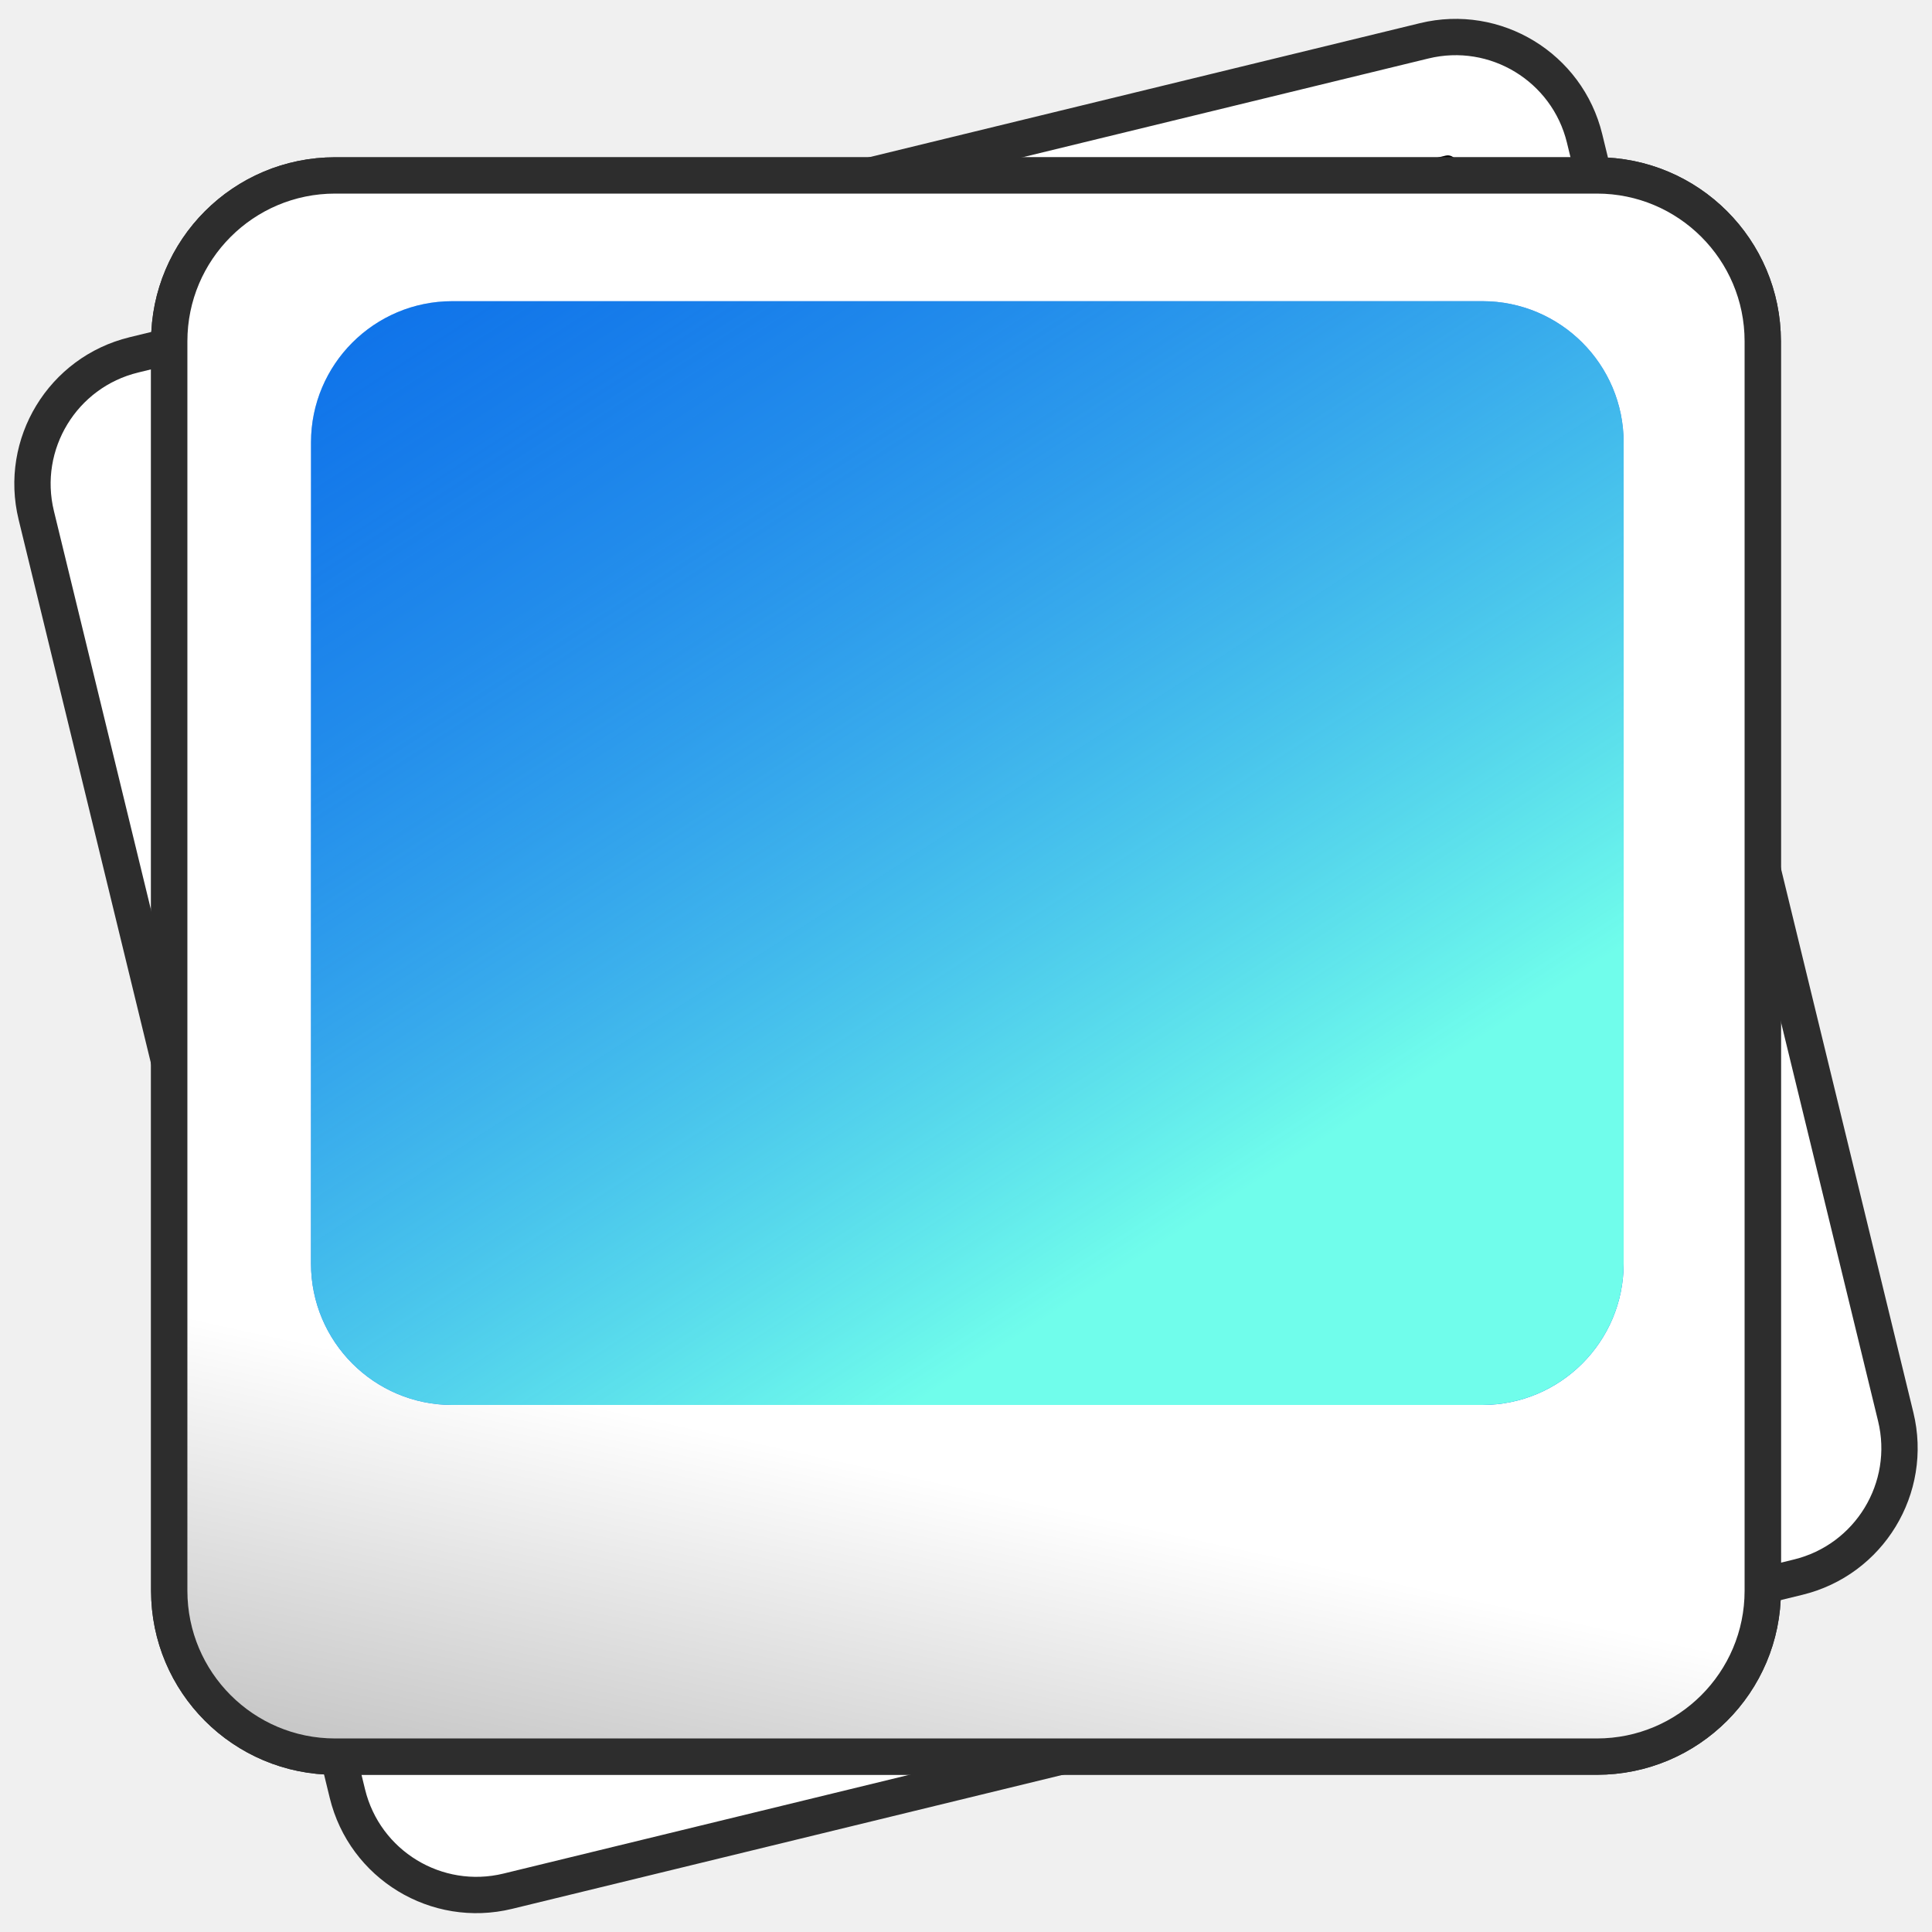
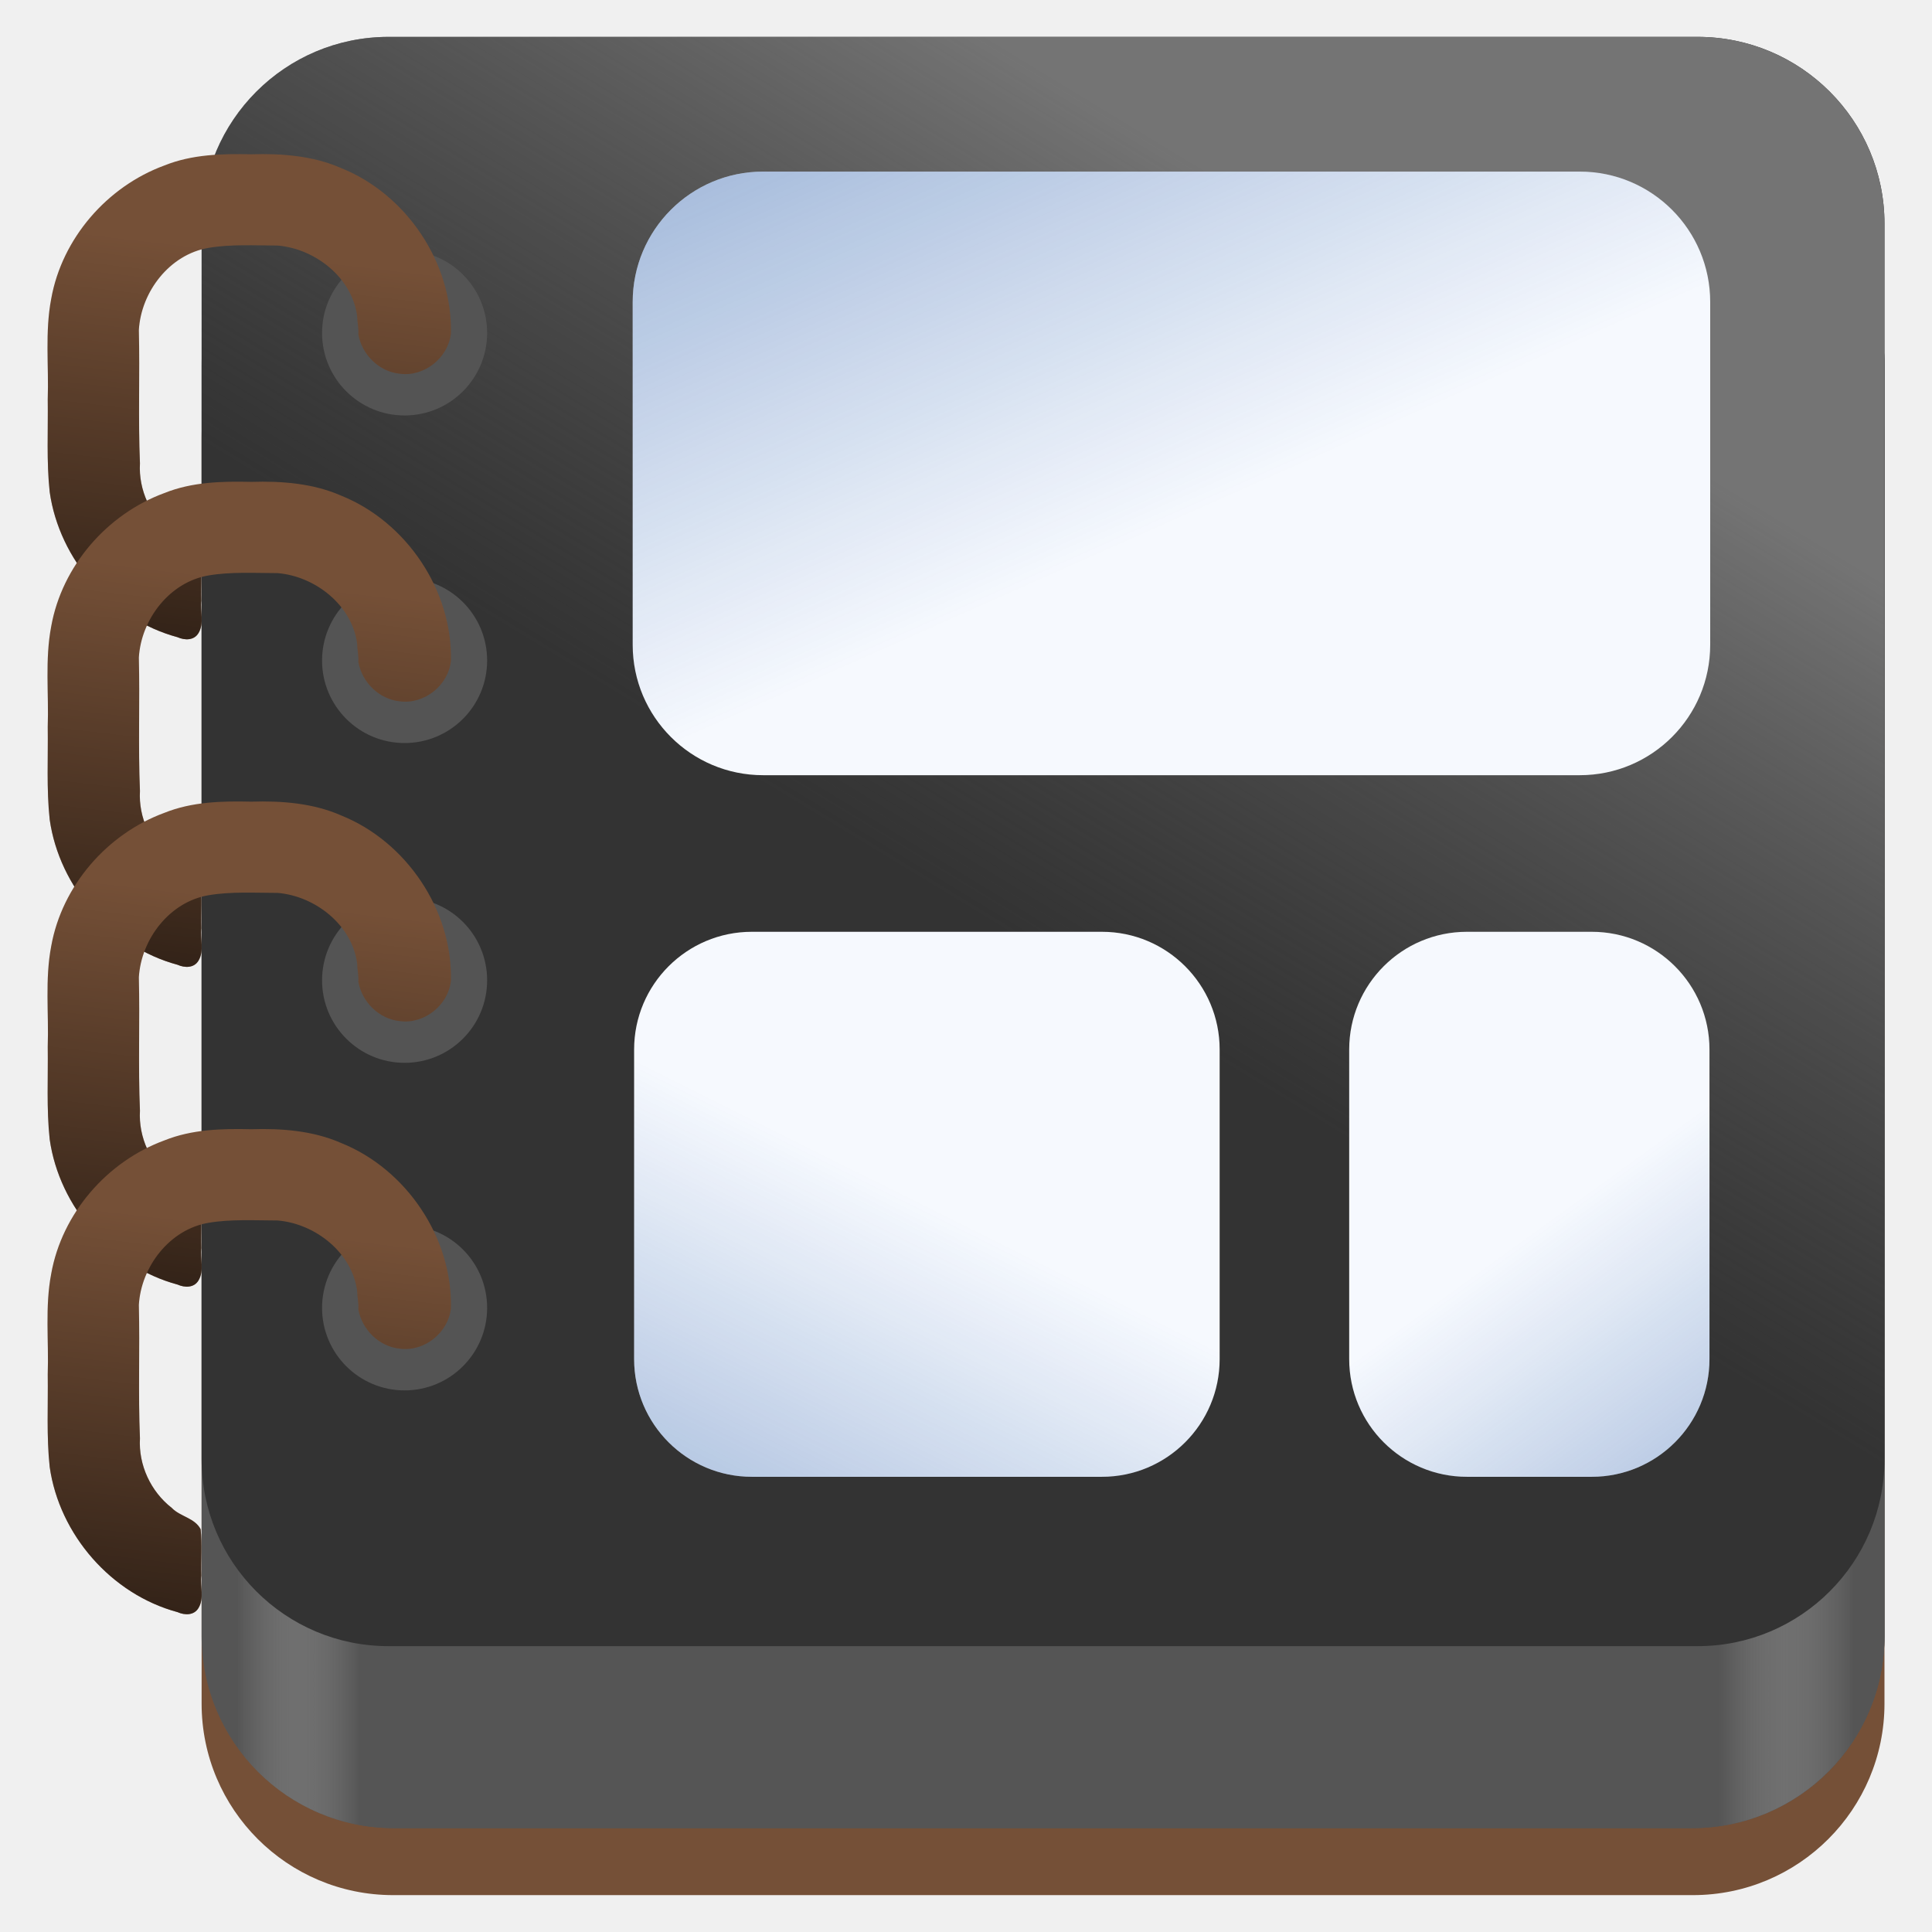
<svg xmlns="http://www.w3.org/2000/svg" xmlns:xlink="http://www.w3.org/1999/xlink" width="200mm" height="200mm" viewBox="0 0 200 200" version="1.1" id="svg1">
  <defs id="defs1">
-     <linearGradient id="linearGradient7">
-       <stop style="stop-color:#ffffff;stop-opacity:1;" offset="0" id="stop7" />
-       <stop style="stop-color:#a9a9a9;stop-opacity:1" offset="1" id="stop8" />
+     <linearGradient id="linearGradient51">
+       <stop style="stop-color:#11499d;stop-opacity:1;" offset="0" id="stop51" />
+       <stop style="stop-color:#11499d;stop-opacity:0;" offset="1" id="stop52" />
    </linearGradient>
-     <linearGradient id="linearGradient5">
-       <stop style="stop-color:#70fdeb;stop-opacity:1;" offset="0" id="stop5" />
-       <stop style="stop-color:#0559fd;stop-opacity:0;" offset="1" id="stop6" />
+     <linearGradient id="linearGradient49">
+       <stop style="stop-color:#11499d;stop-opacity:1;" offset="0" id="stop49" />
+       <stop style="stop-color:#11499d;stop-opacity:0;" offset="1" id="stop50" />
    </linearGradient>
-     <linearGradient xlink:href="#linearGradient5" id="linearGradient6" x1="122.813" y1="166.876" x2="91.589" y2="118.507" gradientUnits="userSpaceOnUse" />
-     <linearGradient xlink:href="#linearGradient7" id="linearGradient8" x1="111.246" y1="170.124" x2="107.303" y2="188.088" gradientUnits="userSpaceOnUse" />
+     <linearGradient id="linearGradient47">
+       <stop style="stop-color:#11499d;stop-opacity:1;" offset="0" id="stop47" />
+       <stop style="stop-color:#11499d;stop-opacity:0;" offset="1" id="stop48" />
+     </linearGradient>
+     <linearGradient id="linearGradient46">
+       <stop style="stop-color:#555555;stop-opacity:1;" offset="0" id="stop45" />
+       <stop style="stop-color:#bebebe;stop-opacity:0;" offset="1" id="stop46" />
+     </linearGradient>
+     <linearGradient id="linearGradient42">
+       <stop style="stop-color:#555555;stop-opacity:1;" offset="0" id="stop43" />
+       <stop style="stop-color:#bebebe;stop-opacity:0;" offset="1" id="stop44" />
+     </linearGradient>
+     <linearGradient id="linearGradient35">
+       <stop style="stop-color:#747474;stop-opacity:1;" offset="0" id="stop35" />
+       <stop style="stop-color:#5c5c5c;stop-opacity:0;" offset="1" id="stop36" />
+     </linearGradient>
+     <linearGradient id="linearGradient14">
+       <stop style="stop-color:#000000;stop-opacity:1;" offset="0" id="stop14" />
+       <stop style="stop-color:#000000;stop-opacity:0;" offset="1" id="stop15" />
+     </linearGradient>
+     <linearGradient xlink:href="#linearGradient14" id="linearGradient15" x1="18.795" y1="107.236" x2="26.339" y2="43.894" gradientUnits="userSpaceOnUse" />
+     <linearGradient xlink:href="#linearGradient35" id="linearGradient36" x1="120.291" y1="41.658" x2="84.461" y2="100.553" gradientUnits="userSpaceOnUse" />
+     <linearGradient xlink:href="#linearGradient46" id="linearGradient44" x1="41.566" y1="181.055" x2="30.337" y2="181.055" gradientUnits="userSpaceOnUse" />
+     <linearGradient xlink:href="#linearGradient42" id="linearGradient45" gradientUnits="userSpaceOnUse" x1="177.575" y1="181.391" x2="165.3" y2="181.391" />
+     <linearGradient xlink:href="#linearGradient47" id="linearGradient48" x1="41.359" y1="-41.785" x2="96.203" y2="81.488" gradientUnits="userSpaceOnUse" />
+     <linearGradient xlink:href="#linearGradient49" id="linearGradient50" x1="202.549" y1="215.837" x2="146.65" y2="138.532" gradientUnits="userSpaceOnUse" />
+     <linearGradient xlink:href="#linearGradient51" id="linearGradient52" x1="48.915" y1="239.55" x2="99.551" y2="138.056" gradientUnits="userSpaceOnUse" />
+     <linearGradient xlink:href="#linearGradient14" id="linearGradient53" gradientUnits="userSpaceOnUse" x1="18.795" y1="107.236" x2="26.339" y2="43.894" />
+     <linearGradient xlink:href="#linearGradient14" id="linearGradient57" gradientUnits="userSpaceOnUse" x1="18.795" y1="107.236" x2="26.339" y2="43.894" />
+     <linearGradient xlink:href="#linearGradient14" id="linearGradient58" gradientUnits="userSpaceOnUse" x1="18.795" y1="107.236" x2="26.339" y2="43.894" />
  </defs>
-   <g id="layer1">
-     <g id="g5" transform="matrix(3.336135,0,0,3.336135,-206.5365,-391.1852)">
-       <rect style="fill:#ffffff;fill-opacity:1;stroke:#2d2d2d;stroke-width:1.127;stroke-linecap:round;stroke-linejoin:round;stroke-dasharray:none;stroke-opacity:1" id="rect3" width="49.447" height="49.064" x="29.736" y="140.253" transform="rotate(-13.67901)" ry="4.12" />
-       <rect style="fill:#0287ef;fill-opacity:1;stroke:#000000;stroke-width:0.567;stroke-linecap:round;stroke-linejoin:round;stroke-dasharray:none;stroke-opacity:1" id="rect4" width="40.731" height="34.25" x="34.135" y="144.155" transform="rotate(-13.67901)" />
+   <g id="layer2" transform="translate(5.69944,-13.22542)">
+     <g id="g34" transform="matrix(1.137088,0,0,1.137088,-15.68836,-15.46739)">
+       <rect style="fill:#755037;fill-opacity:1;stroke-width:6.315;stroke-linecap:round;stroke-linejoin:round;stroke-dasharray:none" id="rect12" width="153.207" height="150.155" x="27.139" y="47.609" ry="17.441" />
+       <rect style="fill:#555555;fill-opacity:1;stroke-width:6.326;stroke-linecap:round;stroke-linejoin:round;stroke-dasharray:none" id="rect15" width="153.207" height="150.701" x="27.139" y="40.963" ry="17.504" />
+       <rect style="fill:url(#linearGradient44);fill-opacity:1;stroke-width:6.326;stroke-linecap:round;stroke-linejoin:round;stroke-dasharray:none" id="rect44" width="153.207" height="150.701" x="27.139" y="40.963" ry="17.504" />
+       <rect style="fill:url(#linearGradient45);fill-opacity:1;stroke-width:6.326;stroke-linecap:round;stroke-linejoin:round;stroke-dasharray:none" id="rect45" width="153.207" height="150.701" x="27.139" y="40.963" ry="17.504" />
    </g>
-     <g id="g4" transform="matrix(3.336135,0,0,3.336135,-301.1691,-420.3013)" style="stroke-width:1.127;stroke-dasharray:none">
-       <rect style="fill:#ffffff;fill-opacity:1;stroke:#2d2d2d;stroke-width:1.127;stroke-linecap:round;stroke-linejoin:round;stroke-dasharray:none;stroke-opacity:1" id="rect1" width="49.447" height="49.064" x="95.526" y="131.428" ry="5.148" />
-       <rect style="stroke-width:1.127;stroke-dasharray:none;fill:url(#linearGradient8);fill-opacity:1;stroke:#2d2d2d;stroke-linecap:round;stroke-linejoin:round;stroke-opacity:1" id="rect6" width="49.447" height="49.064" x="95.526" y="131.428" ry="5.148" transform="translate(1.935873e-6)" />
-       <rect style="fill:#0263e2;fill-opacity:1;stroke:none;stroke-width:1.127;stroke-linecap:round;stroke-linejoin:round;stroke-dasharray:none;stroke-opacity:1" id="rect5" width="40.731" height="34.25" x="99.925" y="135.33" ry="4.384" />
-       <rect style="fill:url(#linearGradient6);fill-opacity:1;stroke:none;stroke-width:0.078;stroke-linecap:round;stroke-linejoin:round;stroke-dasharray:none;stroke-opacity:1" id="rect2" width="40.731" height="34.25" x="99.925" y="135.33" ry="4.384" />
+     <g id="g35" transform="matrix(1.137088,0,0,1.137088,-15.68836,-15.46739)">
+       <rect style="fill:#333333;fill-opacity:1;stroke-width:6.237;stroke-linecap:round;stroke-linejoin:round;stroke-dasharray:none" id="rect14" width="153.207" height="146.507" x="27.139" y="28.591" ry="17.017" />
+       <rect style="fill:url(#linearGradient36);fill-opacity:1;stroke-width:6.237;stroke-linecap:round;stroke-linejoin:round;stroke-dasharray:none" id="rect35" width="153.207" height="146.507" x="27.139" y="28.591" ry="17.017" />
+       <rect style="fill:#f6f9fe;fill-opacity:1;stroke-width:4.063;stroke-linecap:round;stroke-linejoin:round" id="rect36" width="32.8" height="49.617" x="131.614" y="110.063" ry="10.719" />
+       <rect style="fill:url(#linearGradient50);stroke-width:4.063;stroke-linecap:round;stroke-linejoin:round" id="rect48" width="32.8" height="49.617" x="131.614" y="110.063" ry="10.719" />
+       <rect style="fill:#f6f9fe;fill-opacity:1;stroke-width:5.18;stroke-linecap:round;stroke-linejoin:round" id="rect33" width="53.307" height="49.617" x="66.514" y="110.063" ry="10.719" />
+       <rect style="fill:url(#linearGradient52);fill-opacity:1;stroke-width:5.18;stroke-linecap:round;stroke-linejoin:round" id="rect50" width="53.307" height="49.617" x="66.514" y="110.063" ry="10.719" />
+       <rect style="fill:#f6f9fe;fill-opacity:1;stroke-width:7.395;stroke-linecap:round;stroke-linejoin:round" id="rect25" width="98.095" height="54.951" x="66.385" y="40.856" ry="11.871" />
+       <rect style="fill:url(#linearGradient48);fill-opacity:1;stroke-width:7.395;stroke-linecap:round;stroke-linejoin:round" id="rect46" width="98.095" height="54.951" x="66.385" y="40.856" ry="11.871" />
+     </g>
+     <g id="g15" transform="matrix(1.137088,0,0,1.137088,-15.36657,-11.47531)">
+       <ellipse style="fill:#545454;fill-opacity:1;stroke-width:5.26;stroke-linecap:round;stroke-linejoin:round" id="path15" cx="45.619" cy="52.128" rx="7.514" ry="7.512" transform="translate(-0.2829911,-0.09354432)" />
+       <path id="rect13" style="fill:#755037;fill-opacity:1;stroke-width:6.743;stroke-linecap:round;stroke-linejoin:round" d="m 31.372,35.77 c -2.664,-0.064 -5.397,0.007 -7.904,1.017 -5.221,1.915 -9.326,6.646 -10.305,12.143 -0.577,3.017 -0.212,6.1 -0.315,9.149 0.039,2.811 -0.123,5.638 0.178,8.437 0.879,6.165 5.609,11.592 11.635,13.216 0.659,0.296 1.518,0.313 1.921,-0.39 0.523,-0.888 0.132,-1.961 0.248,-2.932 -0.04,-1.405 0.082,-2.83 -0.062,-4.223 -0.535,-1.036 -1.863,-1.14 -2.632,-1.946 -1.911,-1.489 -3.037,-3.908 -2.893,-6.333 -0.171,-4.046 -0.001,-8.099 -0.1,-12.145 0.207,-3.486 2.804,-6.874 6.332,-7.471 2.007,-0.349 4.224,-0.219 6.314,-0.214 3.421,0.293 6.776,2.924 7.23,6.435 0.007,0.569 0.151,1.099 0.106,1.646 0.327,1.849 1.89,3.407 3.781,3.588 C 47.128,56.046 49.312,54.294 49.553,52.076 49.705,45.657 45.51,39.418 39.564,37.025 36.997,35.899 34.141,35.683 31.372,35.77 Z" />
+       <path id="path14" style="fill:url(#linearGradient53);fill-opacity:1;stroke-width:6.743;stroke-linecap:round;stroke-linejoin:round" d="m 31.372,35.77 c -2.664,-0.064 -5.397,0.007 -7.904,1.017 -5.221,1.915 -9.326,6.646 -10.305,12.143 -0.577,3.017 -0.212,6.1 -0.315,9.149 0.039,2.811 -0.123,5.638 0.178,8.437 0.879,6.165 5.609,11.592 11.635,13.216 0.659,0.296 1.518,0.313 1.921,-0.39 0.523,-0.888 0.132,-1.961 0.248,-2.932 -0.04,-1.405 0.082,-2.83 -0.062,-4.223 -0.535,-1.036 -1.863,-1.14 -2.632,-1.946 -1.911,-1.489 -3.037,-3.908 -2.893,-6.333 -0.171,-4.046 -0.001,-8.099 -0.1,-12.145 0.207,-3.486 2.804,-6.874 6.332,-7.471 2.007,-0.349 4.224,-0.219 6.314,-0.214 3.421,0.293 6.776,2.924 7.23,6.435 0.007,0.569 0.151,1.099 0.106,1.646 0.327,1.849 1.89,3.407 3.781,3.588 C 47.128,56.046 49.312,54.294 49.553,52.076 49.705,45.657 45.51,39.418 39.564,37.025 36.997,35.899 34.141,35.683 31.372,35.77 Z" />
+     </g>
+     <g id="g53" transform="matrix(1.137088,0,0,1.137088,-15.36657,22.43463)">
+       <ellipse style="fill:#545454;fill-opacity:1;stroke-width:5.26;stroke-linecap:round;stroke-linejoin:round" id="ellipse52" cx="45.619" cy="52.128" rx="7.514" ry="7.512" transform="translate(-0.2829911,-0.09354432)" />
+       <path id="path52" style="fill:#755037;fill-opacity:1;stroke-width:6.743;stroke-linecap:round;stroke-linejoin:round" d="m 31.372,35.77 c -2.664,-0.064 -5.397,0.007 -7.904,1.017 -5.221,1.915 -9.326,6.646 -10.305,12.143 -0.577,3.017 -0.212,6.1 -0.315,9.149 0.039,2.811 -0.123,5.638 0.178,8.437 0.879,6.165 5.609,11.592 11.635,13.216 0.659,0.296 1.518,0.313 1.921,-0.39 0.523,-0.888 0.132,-1.961 0.248,-2.932 -0.04,-1.405 0.082,-2.83 -0.062,-4.223 -0.535,-1.036 -1.863,-1.14 -2.632,-1.946 -1.911,-1.489 -3.037,-3.908 -2.893,-6.333 -0.171,-4.046 -0.001,-8.099 -0.1,-12.145 0.207,-3.486 2.804,-6.874 6.332,-7.471 2.007,-0.349 4.224,-0.219 6.314,-0.214 3.421,0.293 6.776,2.924 7.23,6.435 0.007,0.569 0.151,1.099 0.106,1.646 0.327,1.849 1.89,3.407 3.781,3.588 C 47.128,56.046 49.312,54.294 49.553,52.076 49.705,45.657 45.51,39.418 39.564,37.025 36.997,35.899 34.141,35.683 31.372,35.77 Z" />
+       <path id="path53" style="fill:url(#linearGradient15);fill-opacity:1;stroke-width:6.743;stroke-linecap:round;stroke-linejoin:round" d="m 31.372,35.77 c -2.664,-0.064 -5.397,0.007 -7.904,1.017 -5.221,1.915 -9.326,6.646 -10.305,12.143 -0.577,3.017 -0.212,6.1 -0.315,9.149 0.039,2.811 -0.123,5.638 0.178,8.437 0.879,6.165 5.609,11.592 11.635,13.216 0.659,0.296 1.518,0.313 1.921,-0.39 0.523,-0.888 0.132,-1.961 0.248,-2.932 -0.04,-1.405 0.082,-2.83 -0.062,-4.223 -0.535,-1.036 -1.863,-1.14 -2.632,-1.946 -1.911,-1.489 -3.037,-3.908 -2.893,-6.333 -0.171,-4.046 -0.001,-8.099 -0.1,-12.145 0.207,-3.486 2.804,-6.874 6.332,-7.471 2.007,-0.349 4.224,-0.219 6.314,-0.214 3.421,0.293 6.776,2.924 7.23,6.435 0.007,0.569 0.151,1.099 0.106,1.646 0.327,1.849 1.89,3.407 3.781,3.588 C 47.128,56.046 49.312,54.294 49.553,52.076 49.705,45.657 45.51,39.418 39.564,37.025 36.997,35.899 34.141,35.683 31.372,35.77 Z" />
+     </g>
+     <g id="g55" transform="matrix(1.137088,0,0,1.137088,-15.36657,55.53925)">
+       <ellipse style="fill:#545454;fill-opacity:1;stroke-width:5.26;stroke-linecap:round;stroke-linejoin:round" id="ellipse53" cx="45.619" cy="52.128" rx="7.514" ry="7.512" transform="translate(-0.2829911,-0.09354432)" />
+       <path id="path54" style="fill:#755037;fill-opacity:1;stroke-width:6.743;stroke-linecap:round;stroke-linejoin:round" d="m 31.372,35.77 c -2.664,-0.064 -5.397,0.007 -7.904,1.017 -5.221,1.915 -9.326,6.646 -10.305,12.143 -0.577,3.017 -0.212,6.1 -0.315,9.149 0.039,2.811 -0.123,5.638 0.178,8.437 0.879,6.165 5.609,11.592 11.635,13.216 0.659,0.296 1.518,0.313 1.921,-0.39 0.523,-0.888 0.132,-1.961 0.248,-2.932 -0.04,-1.405 0.082,-2.83 -0.062,-4.223 -0.535,-1.036 -1.863,-1.14 -2.632,-1.946 -1.911,-1.489 -3.037,-3.908 -2.893,-6.333 -0.171,-4.046 -0.001,-8.099 -0.1,-12.145 0.207,-3.486 2.804,-6.874 6.332,-7.471 2.007,-0.349 4.224,-0.219 6.314,-0.214 3.421,0.293 6.776,2.924 7.23,6.435 0.007,0.569 0.151,1.099 0.106,1.646 0.327,1.849 1.89,3.407 3.781,3.588 C 47.128,56.046 49.312,54.294 49.553,52.076 49.705,45.657 45.51,39.418 39.564,37.025 36.997,35.899 34.141,35.683 31.372,35.77 Z" />
+       <path id="path55" style="fill:url(#linearGradient58);fill-opacity:1;stroke-width:6.743;stroke-linecap:round;stroke-linejoin:round" d="m 31.372,35.77 c -2.664,-0.064 -5.397,0.007 -7.904,1.017 -5.221,1.915 -9.326,6.646 -10.305,12.143 -0.577,3.017 -0.212,6.1 -0.315,9.149 0.039,2.811 -0.123,5.638 0.178,8.437 0.879,6.165 5.609,11.592 11.635,13.216 0.659,0.296 1.518,0.313 1.921,-0.39 0.523,-0.888 0.132,-1.961 0.248,-2.932 -0.04,-1.405 0.082,-2.83 -0.062,-4.223 -0.535,-1.036 -1.863,-1.14 -2.632,-1.946 -1.911,-1.489 -3.037,-3.908 -2.893,-6.333 -0.171,-4.046 -0.001,-8.099 -0.1,-12.145 0.207,-3.486 2.804,-6.874 6.332,-7.471 2.007,-0.349 4.224,-0.219 6.314,-0.214 3.421,0.293 6.776,2.924 7.23,6.435 0.007,0.569 0.151,1.099 0.106,1.646 0.327,1.849 1.89,3.407 3.781,3.588 C 47.128,56.046 49.312,54.294 49.553,52.076 49.705,45.657 45.51,39.418 39.564,37.025 36.997,35.899 34.141,35.683 31.372,35.77 Z" />
+     </g>
+     <g id="g57" transform="matrix(1.137088,0,0,1.137088,-15.36657,89.44918)">
+       <ellipse style="fill:#545454;fill-opacity:1;stroke-width:5.26;stroke-linecap:round;stroke-linejoin:round" id="ellipse55" cx="45.619" cy="52.128" rx="7.514" ry="7.512" transform="translate(-0.2829911,-0.09354432)" />
+       <path id="path56" style="fill:#755037;fill-opacity:1;stroke-width:6.743;stroke-linecap:round;stroke-linejoin:round" d="m 31.372,35.77 c -2.664,-0.064 -5.397,0.007 -7.904,1.017 -5.221,1.915 -9.326,6.646 -10.305,12.143 -0.577,3.017 -0.212,6.1 -0.315,9.149 0.039,2.811 -0.123,5.638 0.178,8.437 0.879,6.165 5.609,11.592 11.635,13.216 0.659,0.296 1.518,0.313 1.921,-0.39 0.523,-0.888 0.132,-1.961 0.248,-2.932 -0.04,-1.405 0.082,-2.83 -0.062,-4.223 -0.535,-1.036 -1.863,-1.14 -2.632,-1.946 -1.911,-1.489 -3.037,-3.908 -2.893,-6.333 -0.171,-4.046 -0.001,-8.099 -0.1,-12.145 0.207,-3.486 2.804,-6.874 6.332,-7.471 2.007,-0.349 4.224,-0.219 6.314,-0.214 3.421,0.293 6.776,2.924 7.23,6.435 0.007,0.569 0.151,1.099 0.106,1.646 0.327,1.849 1.89,3.407 3.781,3.588 C 47.128,56.046 49.312,54.294 49.553,52.076 49.705,45.657 45.51,39.418 39.564,37.025 36.997,35.899 34.141,35.683 31.372,35.77 Z" />
+       <path id="path57" style="fill:url(#linearGradient57);fill-opacity:1;stroke-width:6.743;stroke-linecap:round;stroke-linejoin:round" d="m 31.372,35.77 c -2.664,-0.064 -5.397,0.007 -7.904,1.017 -5.221,1.915 -9.326,6.646 -10.305,12.143 -0.577,3.017 -0.212,6.1 -0.315,9.149 0.039,2.811 -0.123,5.638 0.178,8.437 0.879,6.165 5.609,11.592 11.635,13.216 0.659,0.296 1.518,0.313 1.921,-0.39 0.523,-0.888 0.132,-1.961 0.248,-2.932 -0.04,-1.405 0.082,-2.83 -0.062,-4.223 -0.535,-1.036 -1.863,-1.14 -2.632,-1.946 -1.911,-1.489 -3.037,-3.908 -2.893,-6.333 -0.171,-4.046 -0.001,-8.099 -0.1,-12.145 0.207,-3.486 2.804,-6.874 6.332,-7.471 2.007,-0.349 4.224,-0.219 6.314,-0.214 3.421,0.293 6.776,2.924 7.23,6.435 0.007,0.569 0.151,1.099 0.106,1.646 0.327,1.849 1.89,3.407 3.781,3.588 C 47.128,56.046 49.312,54.294 49.553,52.076 49.705,45.657 45.51,39.418 39.564,37.025 36.997,35.899 34.141,35.683 31.372,35.77 Z" />
    </g>
  </g>
</svg>
